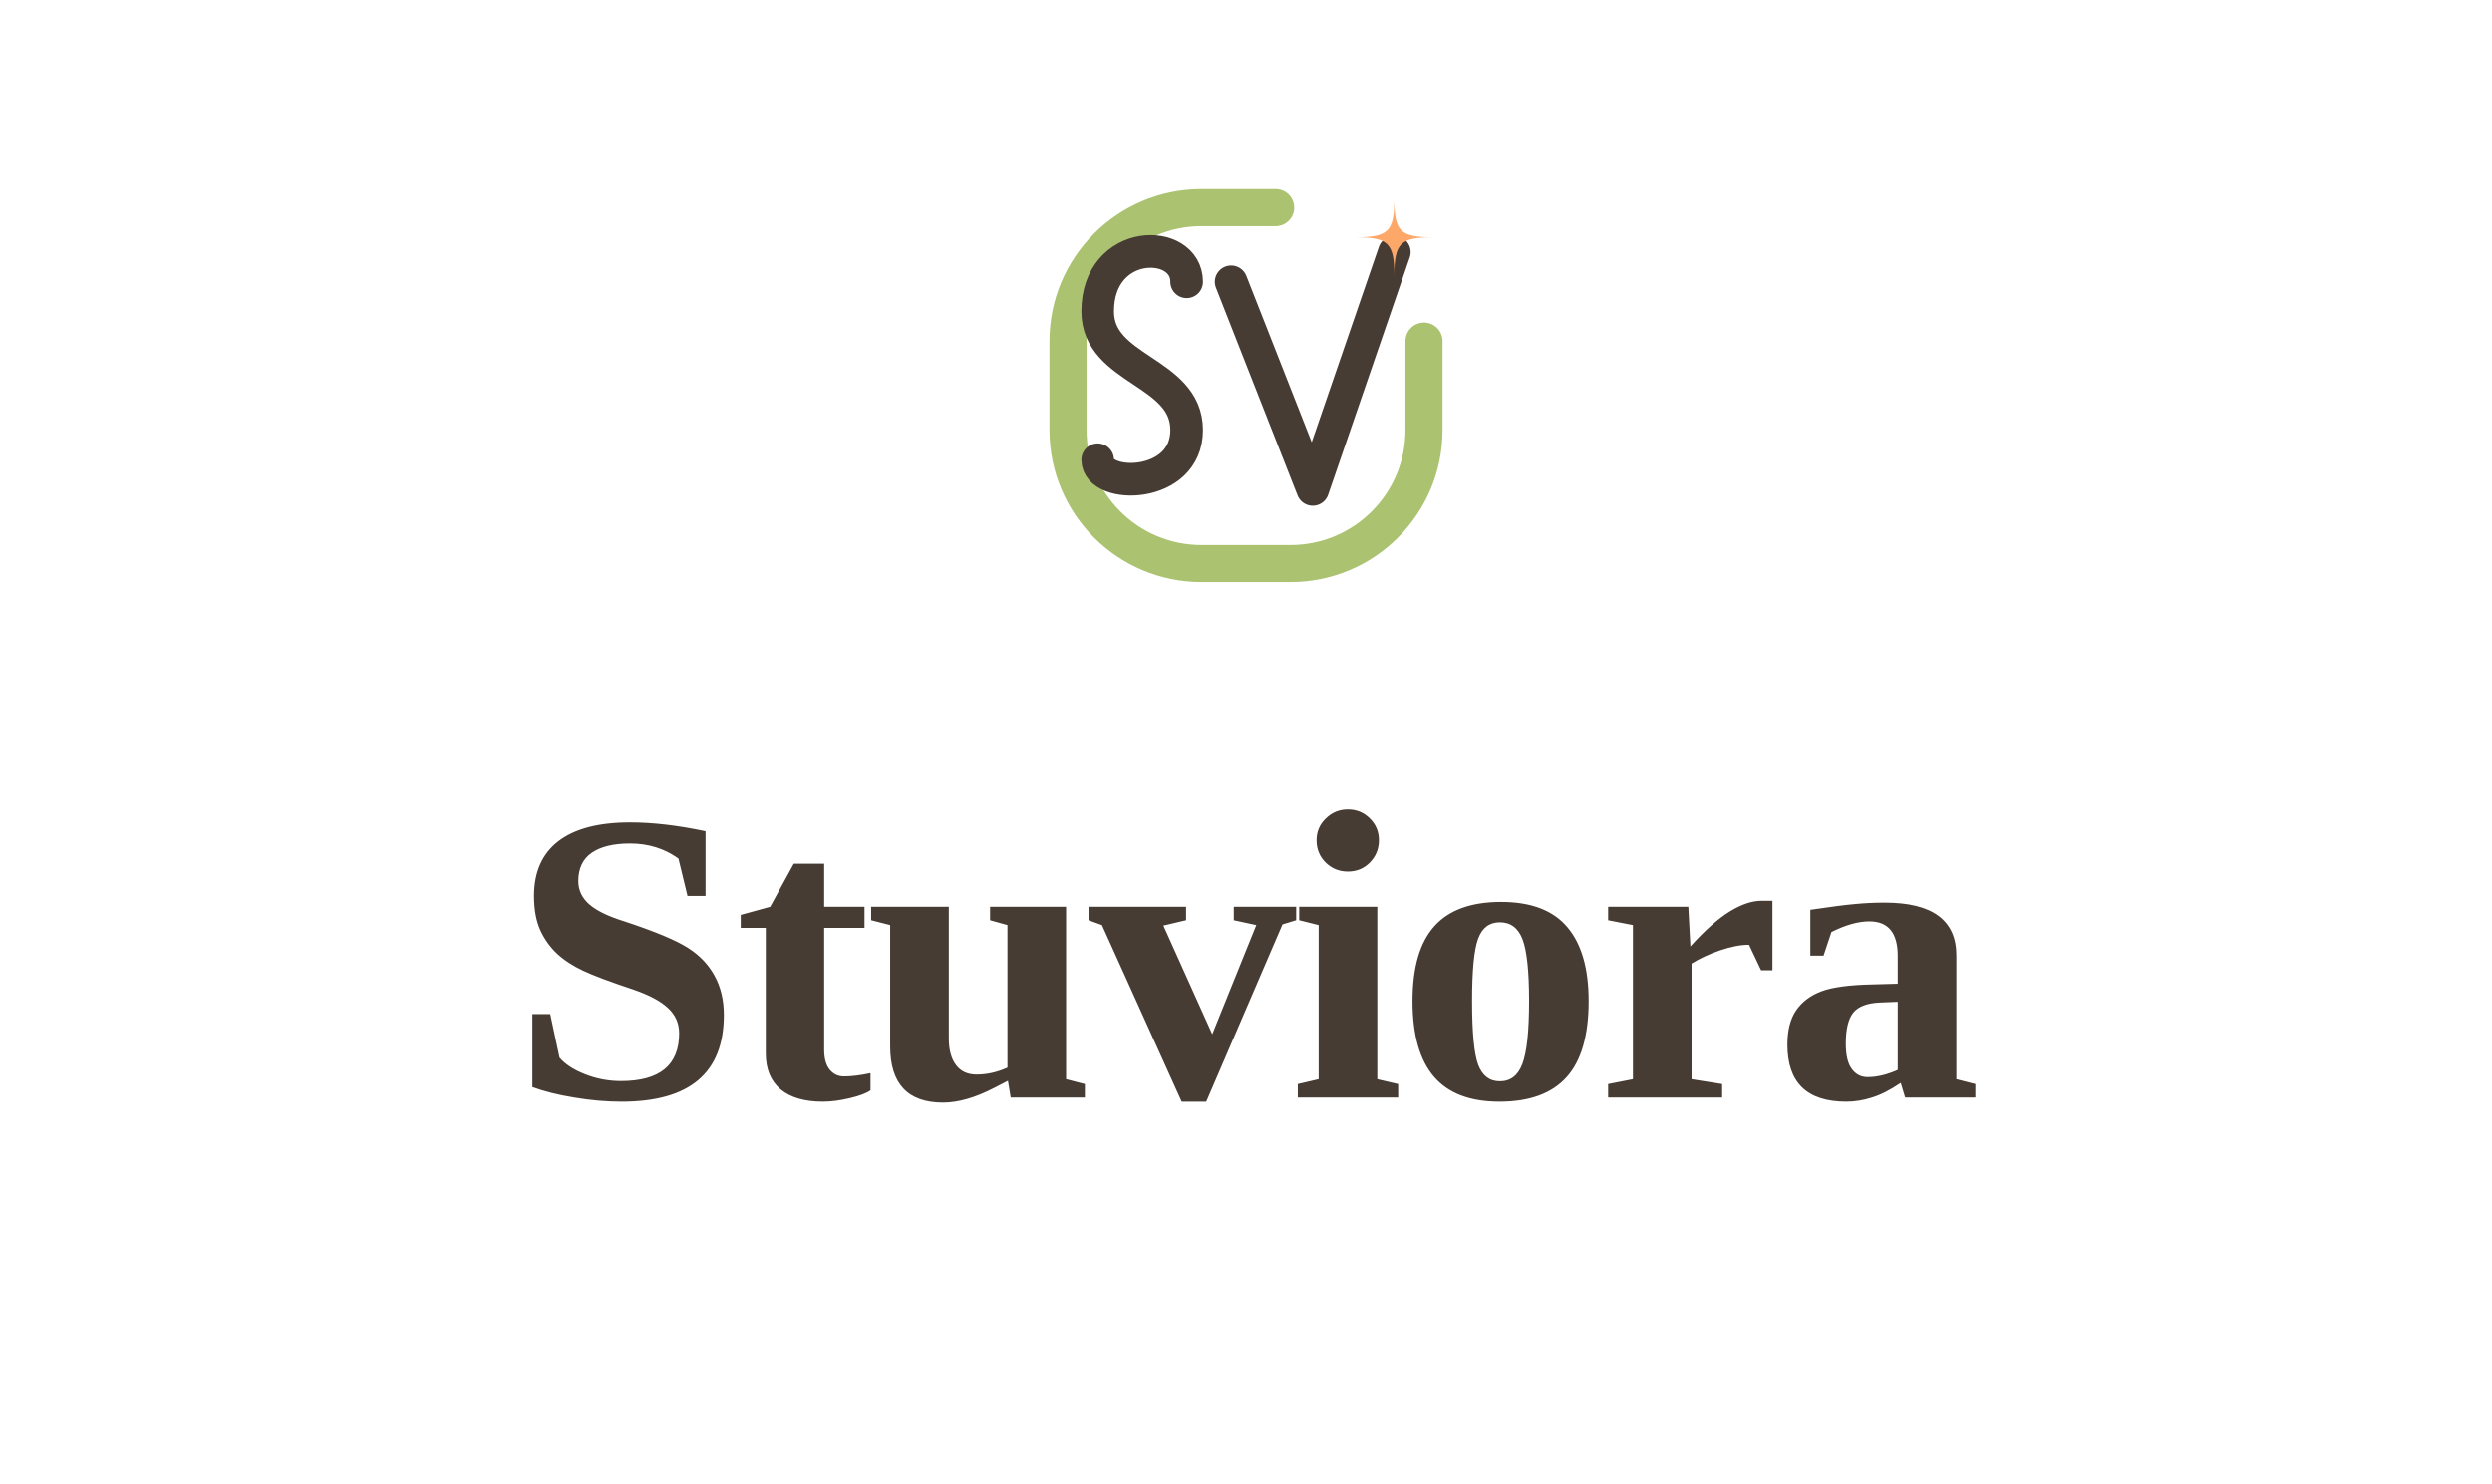
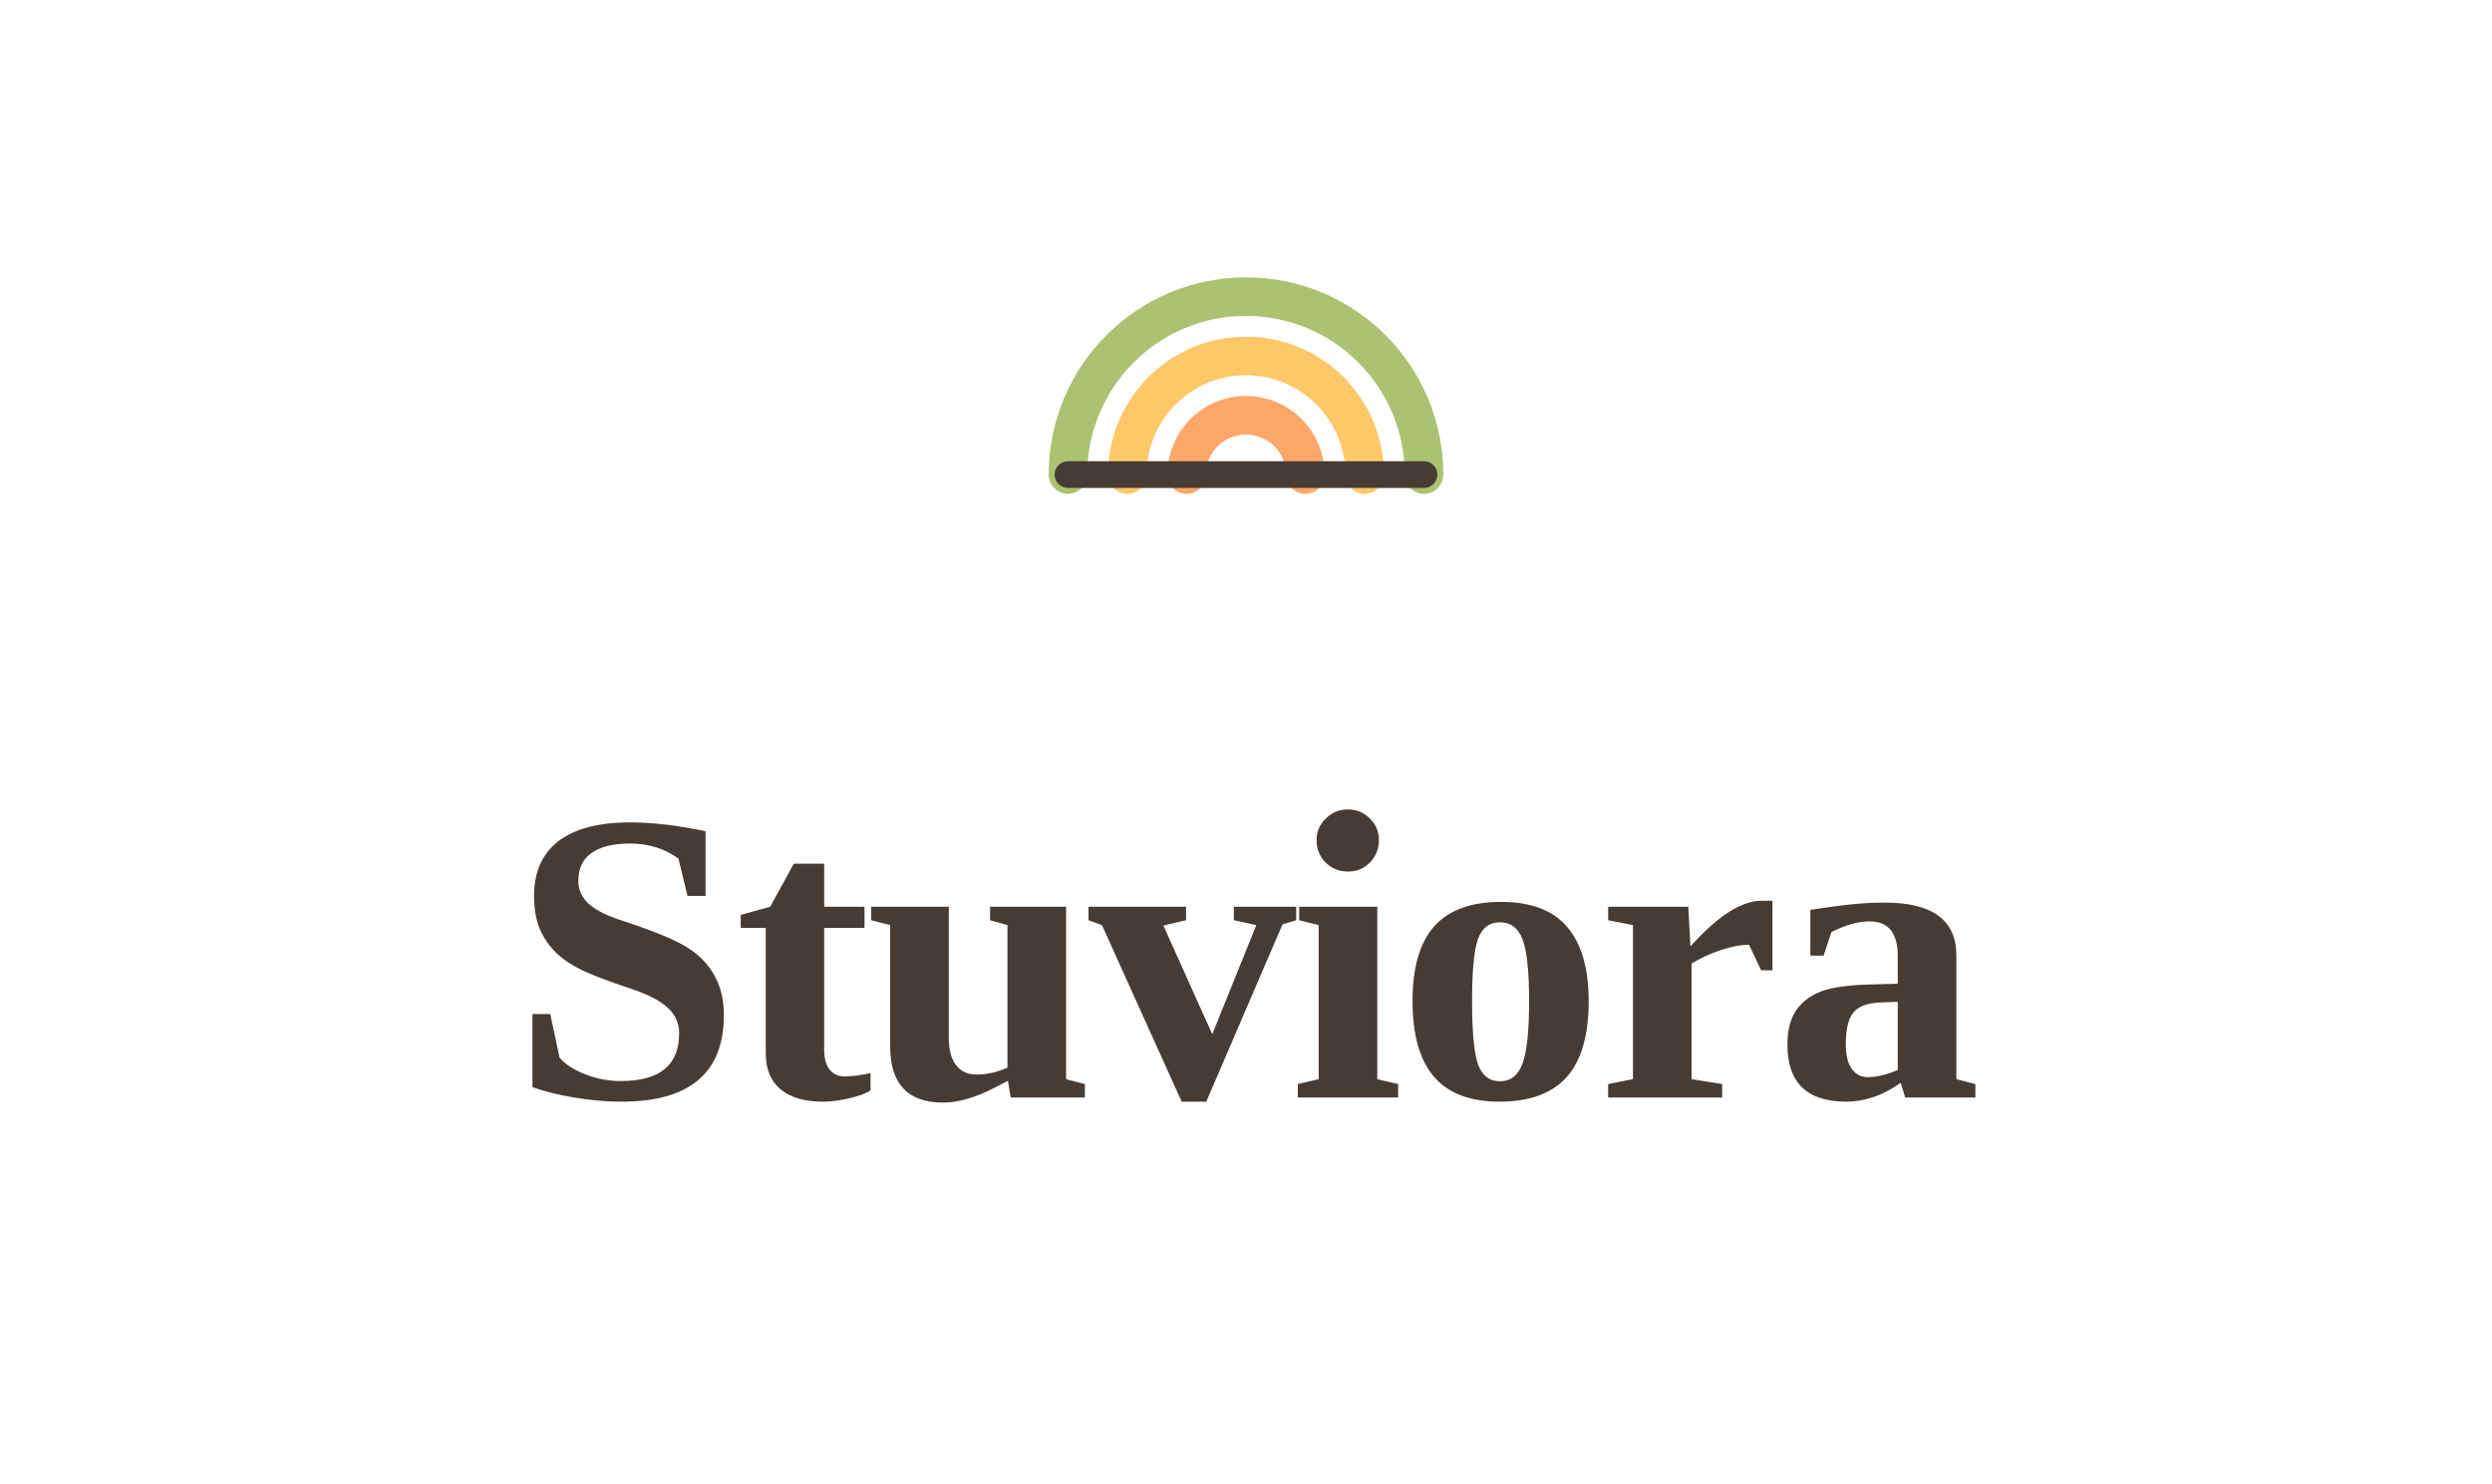
<svg xmlns="http://www.w3.org/2000/svg" viewBox="0 0 168 100" role="img" aria-label="Stuviora">
  <g transform="translate(68,10)">
-     <path d="M28 13 V19 A9 9 0 0 1 19 28 H13 A9 9 0 0 1 4 19 V13 A9 9 0 0 1 13 4 H18" fill="none" stroke="#abc270" stroke-width="2.5" stroke-linecap="round" stroke-linejoin="round" />
-     <path d="M12 9 C12 6 6 6 6 11 C6 15 12 15 12 19 C12 23 6 23 6 21" fill="none" stroke="#473c33" stroke-width="2.2" stroke-linecap="round" stroke-linejoin="round" />
-     <path d="M15 9 L20.5 23 L26 7" fill="none" stroke="#473c33" stroke-width="2.2" stroke-linecap="round" stroke-linejoin="round" />
-     <path d="M26 3.4 C26 5.6 26.4 6 28.6 6 C26.4 6 26 6.4 26 8.6 C26 6.4 25.6 6 23.4 6 C25.6 6 26 5.6 26 3.4 Z" fill="#fda769" />
+     <path d="M4 22 A12 12 0 0 1 28 22" fill="none" stroke="#abc270" stroke-width="2.6" stroke-linecap="round" />
+     <path d="M8 22 A8 8 0 0 1 24 22" fill="none" stroke="#fec868" stroke-width="2.6" stroke-linecap="round" />
+     <path d="M12 22 A4 4 0 0 1 20 22" fill="none" stroke="#fda769" stroke-width="2.6" stroke-linecap="round" />
+     <path d="M4 22 H28" fill="none" stroke="#473c33" stroke-width="1.8" stroke-linecap="round" />
  </g>
  <text x="84" y="74" text-anchor="middle" font-family="Fraunces, Georgia, 'Times New Roman', serif" font-size="28" font-weight="600" letter-spacing="-0.5" fill="#473c33">Stuviora</text>
</svg>
